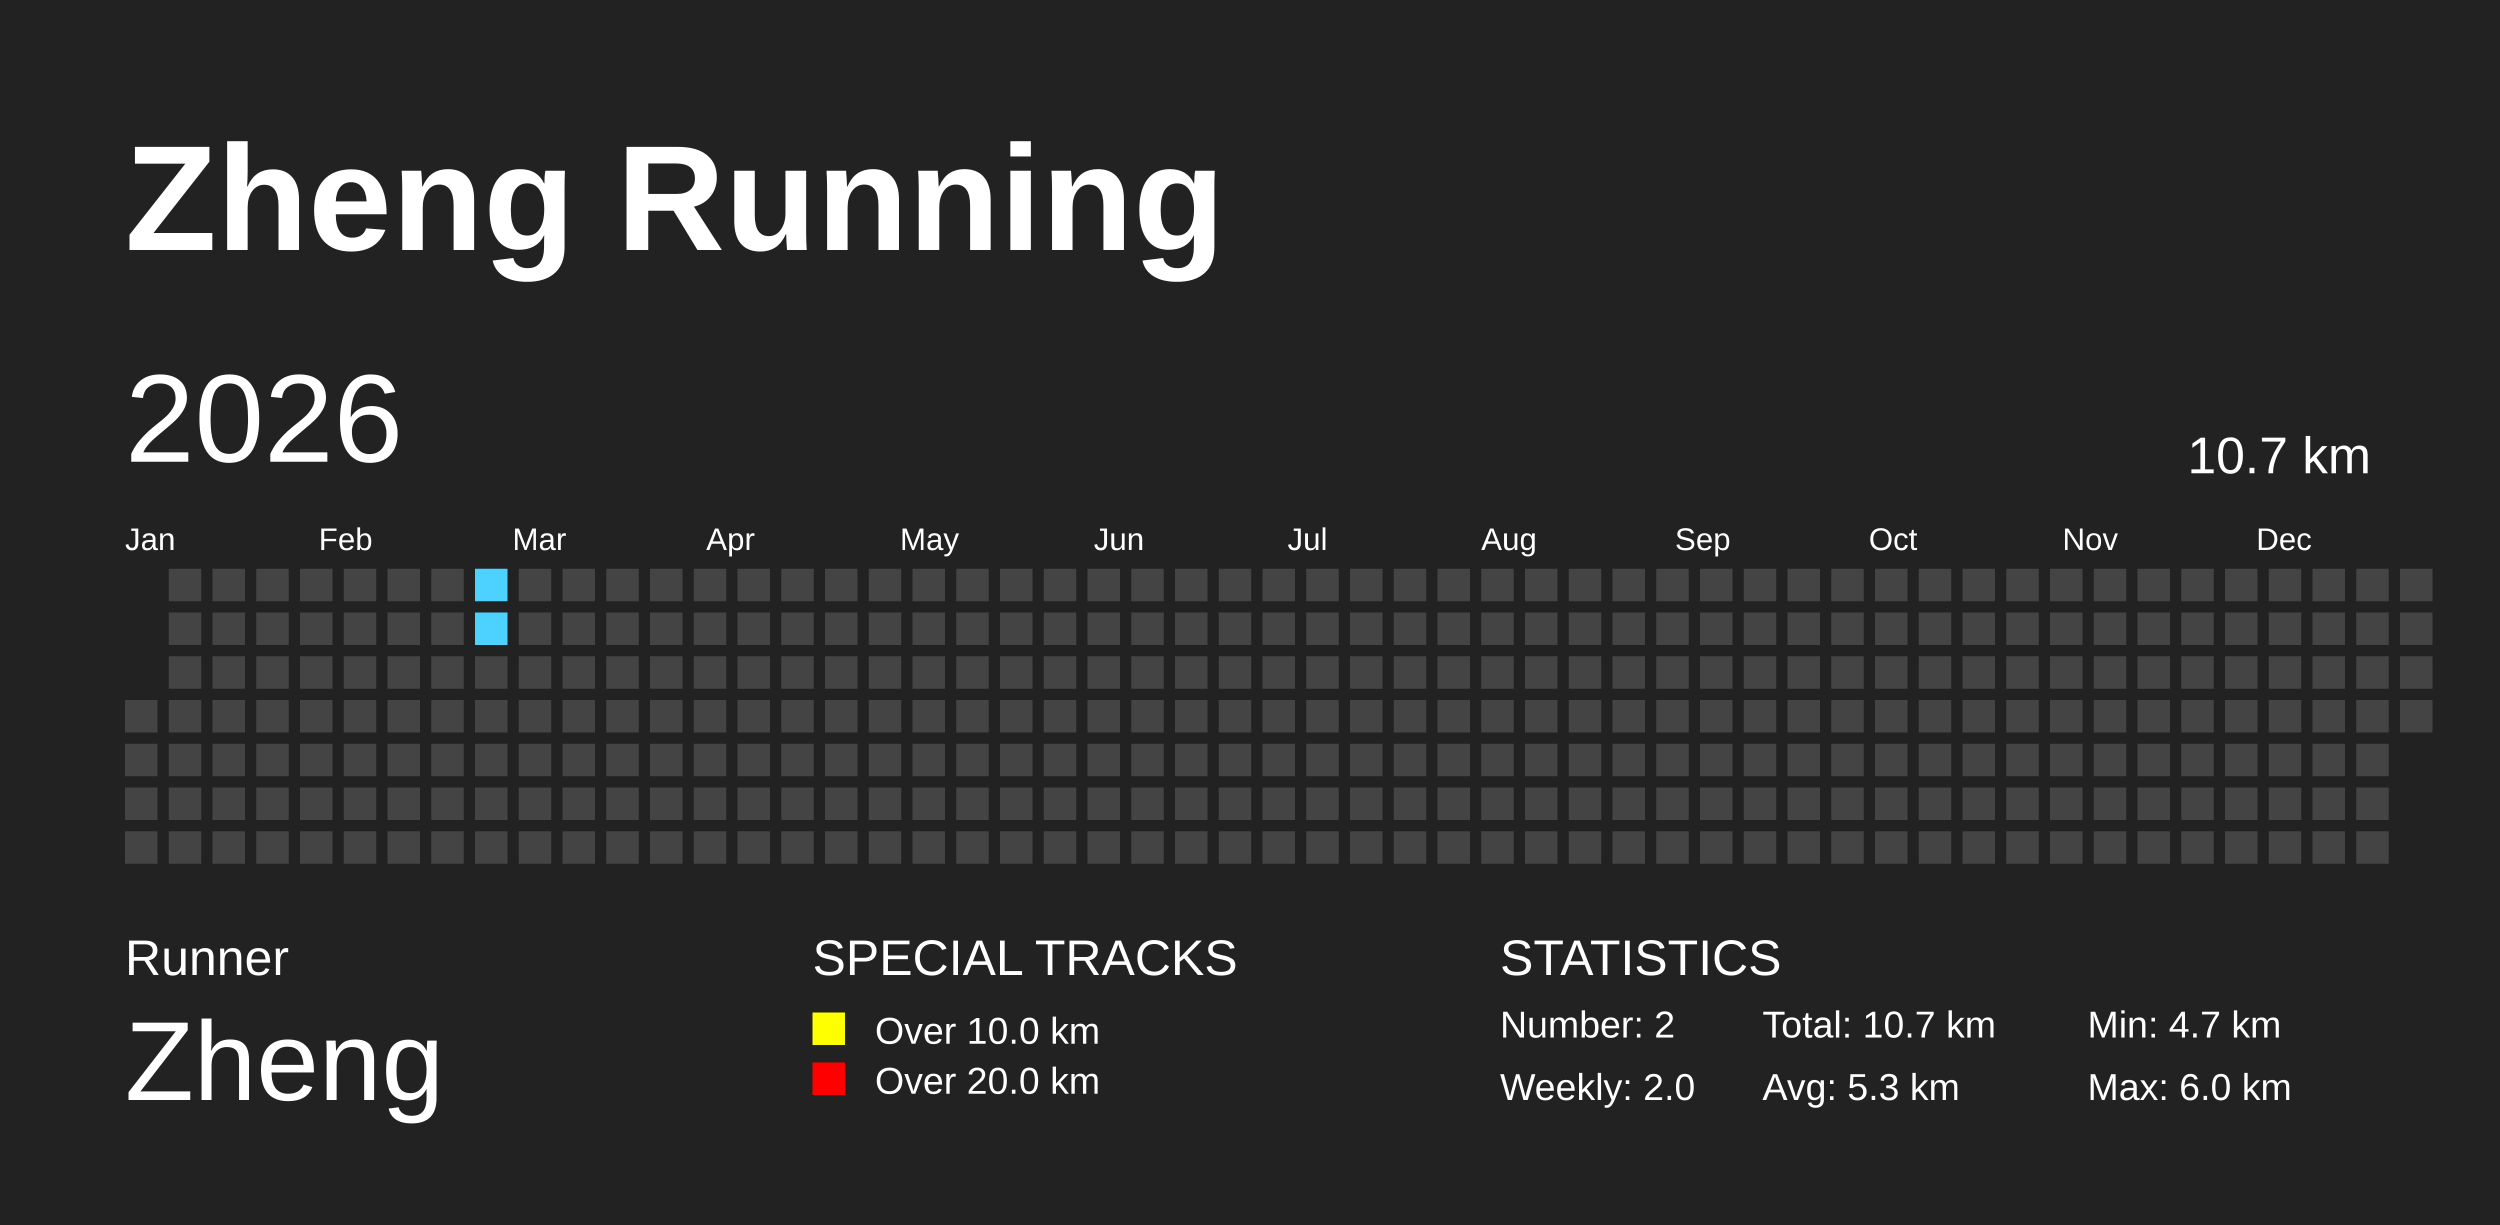
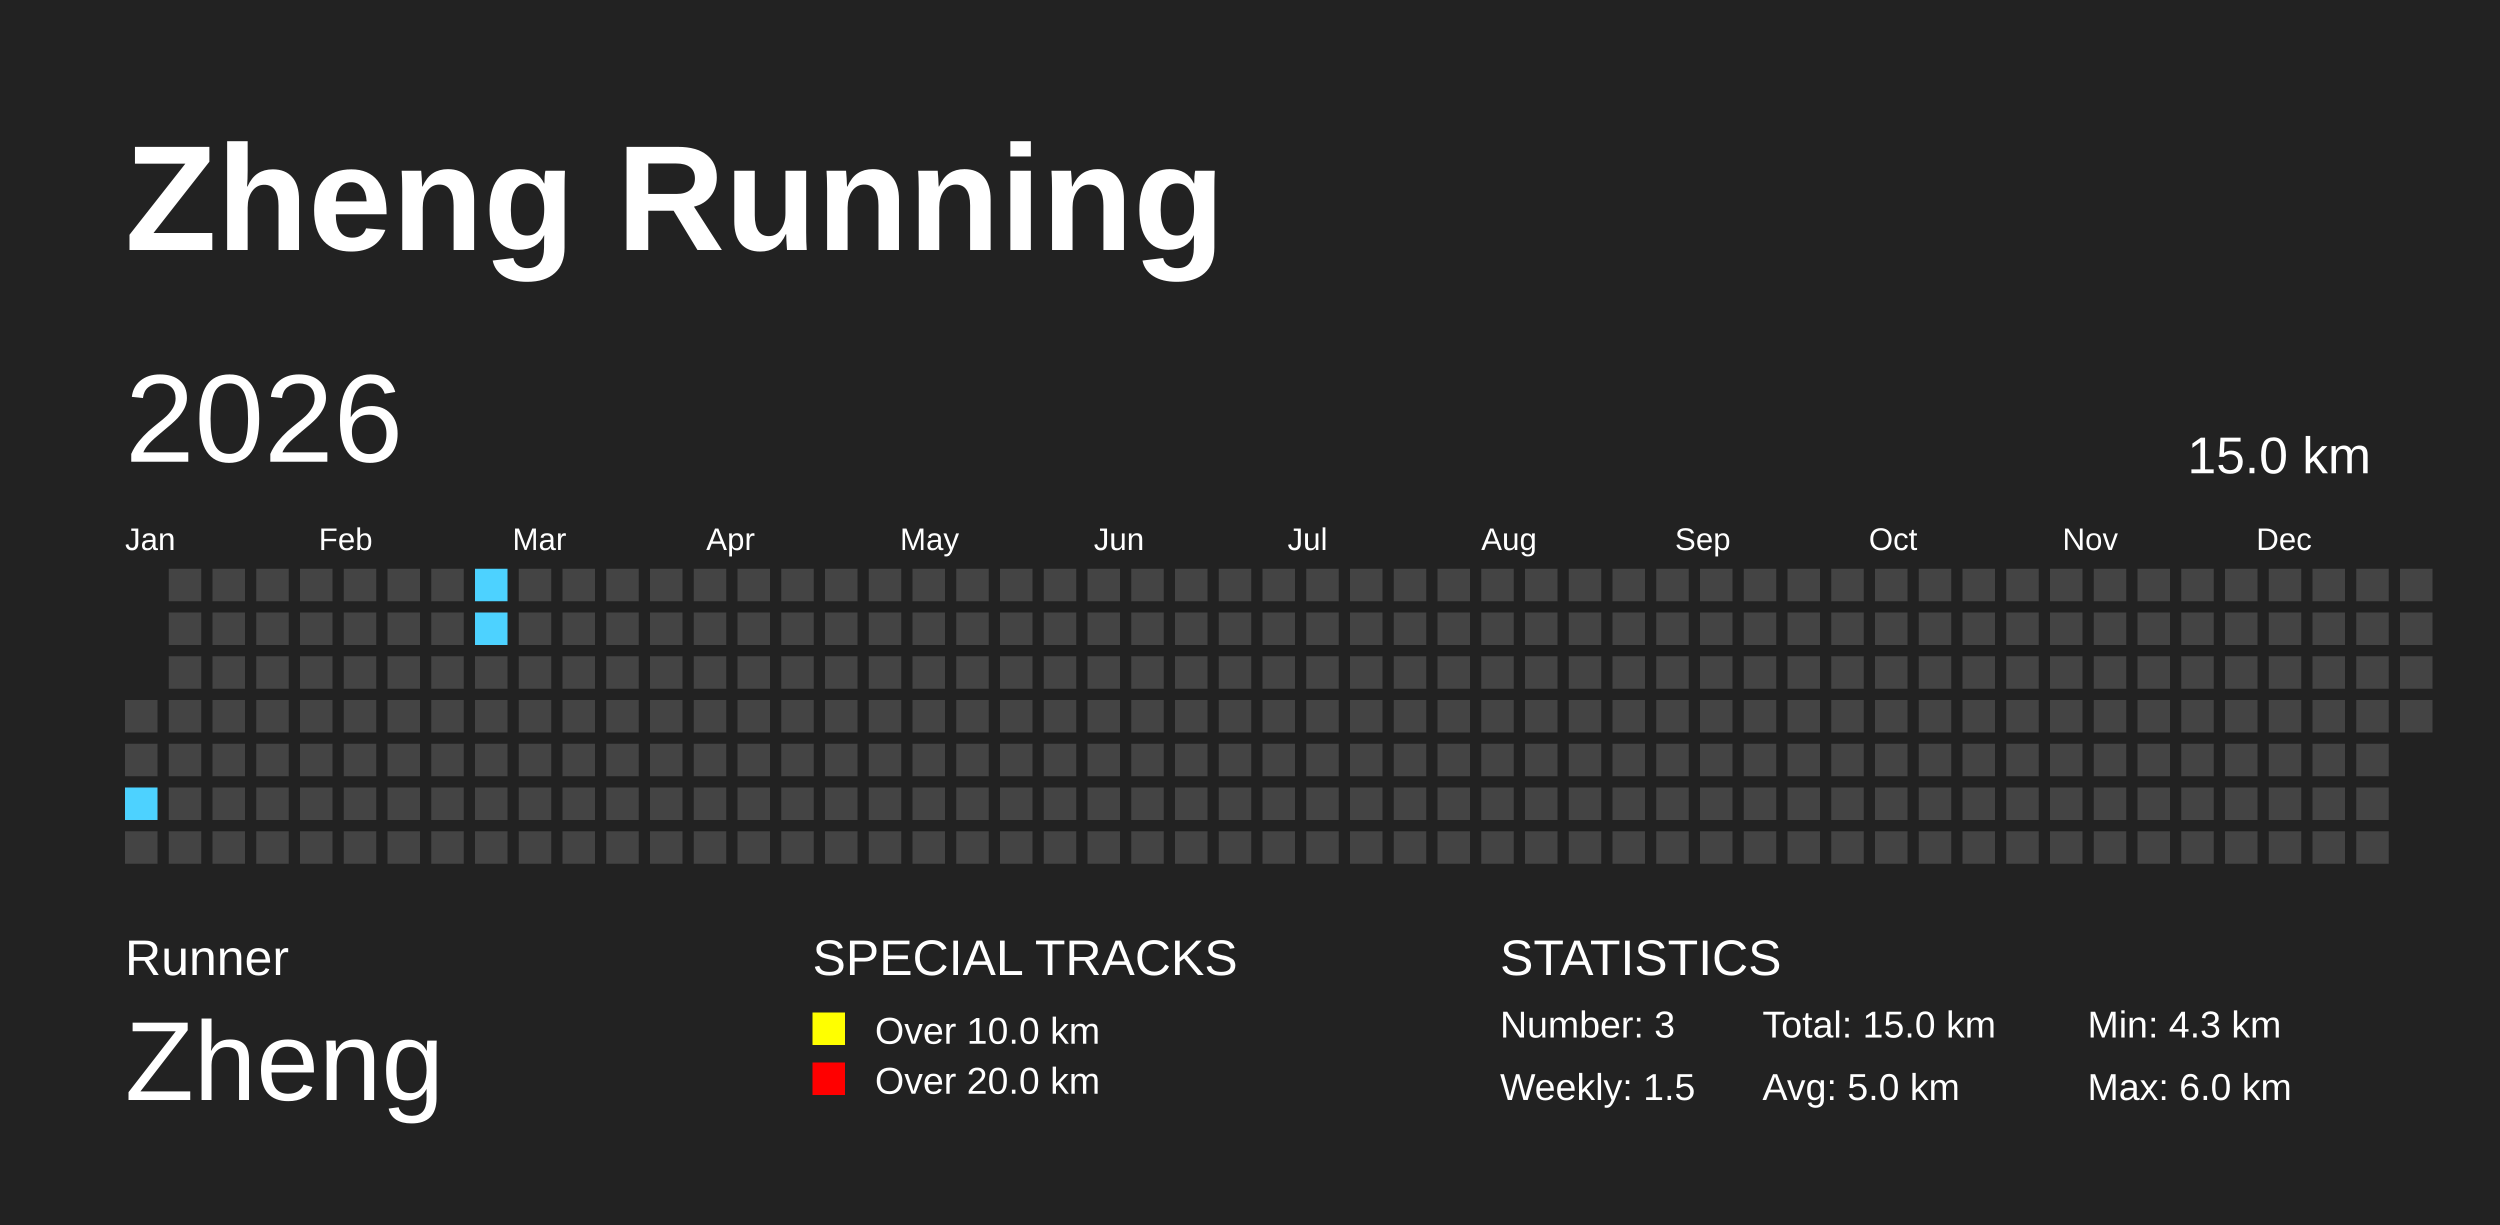
<svg xmlns="http://www.w3.org/2000/svg" baseProfile="full" height="98mm" version="1.1" viewBox="0,0,200,98" width="200mm">
  <defs />
  <rect fill="#222222" height="98" width="200" x="0" y="0" />
  <text fill="#FFFFFF" style="font-size:12px; font-family:Arial; font-weight:bold;" x="10" y="20">Zheng Running</text>
  <text fill="#FFFFFF" style="font-size:4px; font-family:Arial" x="10" y="78">Runner</text>
  <text fill="#FFFFFF" style="font-size:9px; font-family:Arial" x="10" y="88">Zheng</text>
  <text fill="#FFFFFF" style="font-size:4px; font-family:Arial" x="65" y="78">SPECIAL TRACKS</text>
  <rect fill="yellow" height="2.6" width="2.6" x="65" y="81" />
  <text fill="#FFFFFF" style="font-size:3px; font-family:Arial" x="70" y="83.5">Over 10.0 km</text>
  <rect fill="red" height="2.6" width="2.6" x="65" y="85" />
  <text fill="#FFFFFF" style="font-size:3px; font-family:Arial" x="70" y="87.5">Over 20.0 km</text>
  <text fill="#FFFFFF" style="font-size:4px; font-family:Arial" x="120" y="78">STATISTICS</text>
-   <text fill="#FFFFFF" style="font-size:3px; font-family:Arial" x="120" y="83">Number: 2</text>
-   <text fill="#FFFFFF" style="font-size:3px; font-family:Arial" x="120" y="88">Weekly: 2.0</text>
-   <text fill="#FFFFFF" style="font-size:3px; font-family:Arial" x="141" y="83">Total: 10.7 km</text>
-   <text fill="#FFFFFF" style="font-size:3px; font-family:Arial" x="141" y="88">Avg: 5.3 km</text>
-   <text fill="#FFFFFF" style="font-size:3px; font-family:Arial" x="167" y="83">Min: 4.7 km</text>
+   <text fill="#FFFFFF" style="font-size:3px; font-family:Arial" x="120" y="83">Number: 3</text>
+   <text fill="#FFFFFF" style="font-size:3px; font-family:Arial" x="120" y="88">Weekly: 1.5</text>
+   <text fill="#FFFFFF" style="font-size:3px; font-family:Arial" x="141" y="83">Total: 15.0 km</text>
+   <text fill="#FFFFFF" style="font-size:3px; font-family:Arial" x="141" y="88">Avg: 5.0 km</text>
+   <text fill="#FFFFFF" style="font-size:3px; font-family:Arial" x="167" y="83">Min: 4.3 km</text>
  <text fill="#FFFFFF" style="font-size:3px; font-family:Arial" x="167" y="88">Max: 6.0 km</text>
  <text dominant-baseline="hanging" fill="#FFFFFF" style="font-size:10.0px; font-family:Arial;" x="10" y="30">2026</text>
-   <text dominant-baseline="hanging" fill="#FFFFFF" style="font-size:4.125px; font-family:Arial;" x="175" y="35">10.7 km</text>
+   <text dominant-baseline="hanging" fill="#FFFFFF" style="font-size:4.125px; font-family:Arial;" x="175" y="35">15.0 km</text>
  <text fill="#FFFFFF" style="font-size:2.5px; font-family:Arial" x="10.0" y="44">Jan</text>
  <text fill="#FFFFFF" style="font-size:2.5px; font-family:Arial" x="25.5" y="44">Feb</text>
  <text fill="#FFFFFF" style="font-size:2.5px; font-family:Arial" x="41.0" y="44">Mar</text>
  <text fill="#FFFFFF" style="font-size:2.5px; font-family:Arial" x="56.5" y="44">Apr</text>
  <text fill="#FFFFFF" style="font-size:2.5px; font-family:Arial" x="72.0" y="44">May</text>
  <text fill="#FFFFFF" style="font-size:2.5px; font-family:Arial" x="87.5" y="44">Jun</text>
  <text fill="#FFFFFF" style="font-size:2.5px; font-family:Arial" x="103.0" y="44">Jul</text>
  <text fill="#FFFFFF" style="font-size:2.5px; font-family:Arial" x="118.5" y="44">Aug</text>
  <text fill="#FFFFFF" style="font-size:2.5px; font-family:Arial" x="134.0" y="44">Sep</text>
  <text fill="#FFFFFF" style="font-size:2.5px; font-family:Arial" x="149.5" y="44">Oct</text>
  <text fill="#FFFFFF" style="font-size:2.5px; font-family:Arial" x="165.0" y="44">Nov</text>
  <text fill="#FFFFFF" style="font-size:2.5px; font-family:Arial" x="180.5" y="44">Dec</text>
  <rect fill="#444444" height="2.6" width="2.6" x="10.0" y="56.0" />
  <rect fill="#444444" height="2.6" width="2.6" x="10.0" y="59.5" />
-   <rect fill="#444444" height="2.6" width="2.6" x="10.0" y="63.0" />
+   <rect fill="#4DD2FF" height="2.6" width="2.6" x="10.0" y="63.0" />
  <rect fill="#444444" height="2.6" width="2.6" x="10.0" y="66.5" />
  <rect fill="#444444" height="2.6" width="2.6" x="13.5" y="45.5" />
  <rect fill="#444444" height="2.6" width="2.6" x="13.5" y="49.0" />
  <rect fill="#444444" height="2.6" width="2.6" x="13.5" y="52.5" />
  <rect fill="#444444" height="2.6" width="2.6" x="13.5" y="56.0" />
  <rect fill="#444444" height="2.6" width="2.6" x="13.5" y="59.5" />
  <rect fill="#444444" height="2.6" width="2.6" x="13.5" y="63.0" />
  <rect fill="#444444" height="2.6" width="2.6" x="13.5" y="66.5" />
  <rect fill="#444444" height="2.6" width="2.6" x="17.0" y="45.5" />
  <rect fill="#444444" height="2.6" width="2.6" x="17.0" y="49.0" />
  <rect fill="#444444" height="2.6" width="2.6" x="17.0" y="52.5" />
  <rect fill="#444444" height="2.6" width="2.6" x="17.0" y="56.0" />
  <rect fill="#444444" height="2.6" width="2.6" x="17.0" y="59.5" />
  <rect fill="#444444" height="2.6" width="2.6" x="17.0" y="63.0" />
  <rect fill="#444444" height="2.6" width="2.6" x="17.0" y="66.5" />
  <rect fill="#444444" height="2.6" width="2.6" x="20.5" y="45.5" />
  <rect fill="#444444" height="2.6" width="2.6" x="20.5" y="49.0" />
  <rect fill="#444444" height="2.6" width="2.6" x="20.5" y="52.5" />
  <rect fill="#444444" height="2.6" width="2.6" x="20.5" y="56.0" />
  <rect fill="#444444" height="2.6" width="2.6" x="20.5" y="59.5" />
  <rect fill="#444444" height="2.6" width="2.6" x="20.5" y="63.0" />
  <rect fill="#444444" height="2.6" width="2.6" x="20.5" y="66.5" />
  <rect fill="#444444" height="2.6" width="2.6" x="24.0" y="45.5" />
  <rect fill="#444444" height="2.6" width="2.6" x="24.0" y="49.0" />
  <rect fill="#444444" height="2.6" width="2.6" x="24.0" y="52.5" />
  <rect fill="#444444" height="2.6" width="2.6" x="24.0" y="56.0" />
  <rect fill="#444444" height="2.6" width="2.6" x="24.0" y="59.5" />
  <rect fill="#444444" height="2.6" width="2.6" x="24.0" y="63.0" />
  <rect fill="#444444" height="2.6" width="2.6" x="24.0" y="66.5" />
  <rect fill="#444444" height="2.6" width="2.6" x="27.5" y="45.5" />
  <rect fill="#444444" height="2.6" width="2.6" x="27.5" y="49.0" />
  <rect fill="#444444" height="2.6" width="2.6" x="27.5" y="52.5" />
  <rect fill="#444444" height="2.6" width="2.6" x="27.5" y="56.0" />
  <rect fill="#444444" height="2.6" width="2.6" x="27.5" y="59.5" />
  <rect fill="#444444" height="2.6" width="2.6" x="27.5" y="63.0" />
  <rect fill="#444444" height="2.6" width="2.6" x="27.5" y="66.5" />
  <rect fill="#444444" height="2.6" width="2.6" x="31.0" y="45.5" />
  <rect fill="#444444" height="2.6" width="2.6" x="31.0" y="49.0" />
  <rect fill="#444444" height="2.6" width="2.6" x="31.0" y="52.5" />
  <rect fill="#444444" height="2.6" width="2.6" x="31.0" y="56.0" />
  <rect fill="#444444" height="2.6" width="2.6" x="31.0" y="59.5" />
  <rect fill="#444444" height="2.6" width="2.6" x="31.0" y="63.0" />
  <rect fill="#444444" height="2.6" width="2.6" x="31.0" y="66.5" />
  <rect fill="#444444" height="2.6" width="2.6" x="34.5" y="45.5" />
  <rect fill="#444444" height="2.6" width="2.6" x="34.5" y="49.0" />
  <rect fill="#444444" height="2.6" width="2.6" x="34.5" y="52.5" />
  <rect fill="#444444" height="2.6" width="2.6" x="34.5" y="56.0" />
  <rect fill="#444444" height="2.6" width="2.6" x="34.5" y="59.5" />
  <rect fill="#444444" height="2.6" width="2.6" x="34.5" y="63.0" />
  <rect fill="#444444" height="2.6" width="2.6" x="34.5" y="66.5" />
  <rect fill="#4DD2FF" height="2.6" width="2.6" x="38.0" y="45.5" />
  <rect fill="#4DD2FF" height="2.6" width="2.6" x="38.0" y="49.0" />
  <rect fill="#444444" height="2.6" width="2.6" x="38.0" y="52.5" />
  <rect fill="#444444" height="2.6" width="2.6" x="38.0" y="56.0" />
  <rect fill="#444444" height="2.6" width="2.6" x="38.0" y="59.5" />
  <rect fill="#444444" height="2.6" width="2.6" x="38.0" y="63.0" />
  <rect fill="#444444" height="2.6" width="2.6" x="38.0" y="66.5" />
  <rect fill="#444444" height="2.6" width="2.6" x="41.5" y="45.5" />
  <rect fill="#444444" height="2.6" width="2.6" x="41.5" y="49.0" />
  <rect fill="#444444" height="2.6" width="2.6" x="41.5" y="52.5" />
  <rect fill="#444444" height="2.6" width="2.6" x="41.5" y="56.0" />
  <rect fill="#444444" height="2.6" width="2.6" x="41.5" y="59.5" />
  <rect fill="#444444" height="2.6" width="2.6" x="41.5" y="63.0" />
  <rect fill="#444444" height="2.6" width="2.6" x="41.5" y="66.5" />
  <rect fill="#444444" height="2.6" width="2.6" x="45.0" y="45.5" />
  <rect fill="#444444" height="2.6" width="2.6" x="45.0" y="49.0" />
  <rect fill="#444444" height="2.6" width="2.6" x="45.0" y="52.5" />
  <rect fill="#444444" height="2.6" width="2.6" x="45.0" y="56.0" />
  <rect fill="#444444" height="2.6" width="2.6" x="45.0" y="59.5" />
  <rect fill="#444444" height="2.6" width="2.6" x="45.0" y="63.0" />
  <rect fill="#444444" height="2.6" width="2.6" x="45.0" y="66.5" />
  <rect fill="#444444" height="2.6" width="2.6" x="48.5" y="45.5" />
  <rect fill="#444444" height="2.6" width="2.6" x="48.5" y="49.0" />
  <rect fill="#444444" height="2.6" width="2.6" x="48.5" y="52.5" />
  <rect fill="#444444" height="2.6" width="2.6" x="48.5" y="56.0" />
  <rect fill="#444444" height="2.6" width="2.6" x="48.5" y="59.5" />
  <rect fill="#444444" height="2.6" width="2.6" x="48.5" y="63.0" />
  <rect fill="#444444" height="2.6" width="2.6" x="48.5" y="66.5" />
  <rect fill="#444444" height="2.6" width="2.6" x="52.0" y="45.5" />
  <rect fill="#444444" height="2.6" width="2.6" x="52.0" y="49.0" />
  <rect fill="#444444" height="2.6" width="2.6" x="52.0" y="52.5" />
  <rect fill="#444444" height="2.6" width="2.6" x="52.0" y="56.0" />
  <rect fill="#444444" height="2.6" width="2.6" x="52.0" y="59.5" />
  <rect fill="#444444" height="2.6" width="2.6" x="52.0" y="63.0" />
  <rect fill="#444444" height="2.6" width="2.6" x="52.0" y="66.5" />
  <rect fill="#444444" height="2.6" width="2.6" x="55.5" y="45.5" />
  <rect fill="#444444" height="2.6" width="2.6" x="55.5" y="49.0" />
  <rect fill="#444444" height="2.6" width="2.6" x="55.5" y="52.5" />
  <rect fill="#444444" height="2.6" width="2.6" x="55.5" y="56.0" />
  <rect fill="#444444" height="2.6" width="2.6" x="55.5" y="59.5" />
  <rect fill="#444444" height="2.6" width="2.6" x="55.5" y="63.0" />
  <rect fill="#444444" height="2.6" width="2.6" x="55.5" y="66.5" />
  <rect fill="#444444" height="2.6" width="2.6" x="59.0" y="45.5" />
  <rect fill="#444444" height="2.6" width="2.6" x="59.0" y="49.0" />
  <rect fill="#444444" height="2.6" width="2.6" x="59.0" y="52.5" />
  <rect fill="#444444" height="2.6" width="2.6" x="59.0" y="56.0" />
  <rect fill="#444444" height="2.6" width="2.6" x="59.0" y="59.5" />
  <rect fill="#444444" height="2.6" width="2.6" x="59.0" y="63.0" />
  <rect fill="#444444" height="2.6" width="2.6" x="59.0" y="66.5" />
  <rect fill="#444444" height="2.6" width="2.6" x="62.5" y="45.5" />
  <rect fill="#444444" height="2.6" width="2.6" x="62.5" y="49.0" />
  <rect fill="#444444" height="2.6" width="2.6" x="62.5" y="52.5" />
  <rect fill="#444444" height="2.6" width="2.6" x="62.5" y="56.0" />
  <rect fill="#444444" height="2.6" width="2.6" x="62.5" y="59.5" />
  <rect fill="#444444" height="2.6" width="2.6" x="62.5" y="63.0" />
  <rect fill="#444444" height="2.6" width="2.6" x="62.5" y="66.5" />
  <rect fill="#444444" height="2.6" width="2.6" x="66.0" y="45.5" />
  <rect fill="#444444" height="2.6" width="2.6" x="66.0" y="49.0" />
  <rect fill="#444444" height="2.6" width="2.6" x="66.0" y="52.5" />
  <rect fill="#444444" height="2.6" width="2.6" x="66.0" y="56.0" />
  <rect fill="#444444" height="2.6" width="2.6" x="66.0" y="59.5" />
  <rect fill="#444444" height="2.6" width="2.6" x="66.0" y="63.0" />
  <rect fill="#444444" height="2.6" width="2.6" x="66.0" y="66.5" />
  <rect fill="#444444" height="2.6" width="2.6" x="69.5" y="45.5" />
  <rect fill="#444444" height="2.6" width="2.6" x="69.5" y="49.0" />
  <rect fill="#444444" height="2.6" width="2.6" x="69.5" y="52.5" />
  <rect fill="#444444" height="2.6" width="2.6" x="69.5" y="56.0" />
  <rect fill="#444444" height="2.6" width="2.6" x="69.5" y="59.5" />
  <rect fill="#444444" height="2.6" width="2.6" x="69.5" y="63.0" />
  <rect fill="#444444" height="2.6" width="2.6" x="69.5" y="66.5" />
  <rect fill="#444444" height="2.6" width="2.6" x="73.0" y="45.5" />
  <rect fill="#444444" height="2.6" width="2.6" x="73.0" y="49.0" />
  <rect fill="#444444" height="2.6" width="2.6" x="73.0" y="52.5" />
  <rect fill="#444444" height="2.6" width="2.6" x="73.0" y="56.0" />
  <rect fill="#444444" height="2.6" width="2.6" x="73.0" y="59.5" />
  <rect fill="#444444" height="2.6" width="2.6" x="73.0" y="63.0" />
  <rect fill="#444444" height="2.6" width="2.6" x="73.0" y="66.5" />
  <rect fill="#444444" height="2.6" width="2.6" x="76.5" y="45.5" />
  <rect fill="#444444" height="2.6" width="2.6" x="76.5" y="49.0" />
  <rect fill="#444444" height="2.6" width="2.6" x="76.5" y="52.5" />
  <rect fill="#444444" height="2.6" width="2.6" x="76.5" y="56.0" />
  <rect fill="#444444" height="2.6" width="2.6" x="76.5" y="59.5" />
  <rect fill="#444444" height="2.6" width="2.6" x="76.5" y="63.0" />
  <rect fill="#444444" height="2.6" width="2.6" x="76.5" y="66.5" />
  <rect fill="#444444" height="2.6" width="2.6" x="80.0" y="45.5" />
  <rect fill="#444444" height="2.6" width="2.6" x="80.0" y="49.0" />
  <rect fill="#444444" height="2.6" width="2.6" x="80.0" y="52.5" />
  <rect fill="#444444" height="2.6" width="2.6" x="80.0" y="56.0" />
  <rect fill="#444444" height="2.6" width="2.6" x="80.0" y="59.5" />
  <rect fill="#444444" height="2.6" width="2.6" x="80.0" y="63.0" />
  <rect fill="#444444" height="2.6" width="2.6" x="80.0" y="66.5" />
  <rect fill="#444444" height="2.6" width="2.6" x="83.5" y="45.5" />
  <rect fill="#444444" height="2.6" width="2.6" x="83.5" y="49.0" />
  <rect fill="#444444" height="2.6" width="2.6" x="83.5" y="52.5" />
  <rect fill="#444444" height="2.6" width="2.6" x="83.5" y="56.0" />
  <rect fill="#444444" height="2.6" width="2.6" x="83.5" y="59.5" />
  <rect fill="#444444" height="2.6" width="2.6" x="83.5" y="63.0" />
  <rect fill="#444444" height="2.6" width="2.6" x="83.5" y="66.5" />
  <rect fill="#444444" height="2.6" width="2.6" x="87.0" y="45.5" />
  <rect fill="#444444" height="2.6" width="2.6" x="87.0" y="49.0" />
  <rect fill="#444444" height="2.6" width="2.6" x="87.0" y="52.5" />
  <rect fill="#444444" height="2.6" width="2.6" x="87.0" y="56.0" />
  <rect fill="#444444" height="2.6" width="2.6" x="87.0" y="59.5" />
  <rect fill="#444444" height="2.6" width="2.6" x="87.0" y="63.0" />
  <rect fill="#444444" height="2.6" width="2.6" x="87.0" y="66.5" />
  <rect fill="#444444" height="2.6" width="2.6" x="90.5" y="45.5" />
  <rect fill="#444444" height="2.6" width="2.6" x="90.5" y="49.0" />
  <rect fill="#444444" height="2.6" width="2.6" x="90.5" y="52.5" />
  <rect fill="#444444" height="2.6" width="2.6" x="90.5" y="56.0" />
  <rect fill="#444444" height="2.6" width="2.6" x="90.5" y="59.5" />
  <rect fill="#444444" height="2.6" width="2.6" x="90.5" y="63.0" />
  <rect fill="#444444" height="2.6" width="2.6" x="90.5" y="66.5" />
  <rect fill="#444444" height="2.6" width="2.6" x="94.0" y="45.5" />
  <rect fill="#444444" height="2.6" width="2.6" x="94.0" y="49.0" />
  <rect fill="#444444" height="2.6" width="2.6" x="94.0" y="52.5" />
  <rect fill="#444444" height="2.6" width="2.6" x="94.0" y="56.0" />
  <rect fill="#444444" height="2.6" width="2.6" x="94.0" y="59.5" />
  <rect fill="#444444" height="2.6" width="2.6" x="94.0" y="63.0" />
  <rect fill="#444444" height="2.6" width="2.6" x="94.0" y="66.5" />
  <rect fill="#444444" height="2.6" width="2.6" x="97.5" y="45.5" />
  <rect fill="#444444" height="2.6" width="2.6" x="97.5" y="49.0" />
  <rect fill="#444444" height="2.6" width="2.6" x="97.5" y="52.5" />
  <rect fill="#444444" height="2.6" width="2.6" x="97.5" y="56.0" />
  <rect fill="#444444" height="2.6" width="2.6" x="97.5" y="59.5" />
  <rect fill="#444444" height="2.6" width="2.6" x="97.5" y="63.0" />
  <rect fill="#444444" height="2.6" width="2.6" x="97.5" y="66.5" />
  <rect fill="#444444" height="2.6" width="2.6" x="101.0" y="45.5" />
  <rect fill="#444444" height="2.6" width="2.6" x="101.0" y="49.0" />
  <rect fill="#444444" height="2.6" width="2.6" x="101.0" y="52.5" />
  <rect fill="#444444" height="2.6" width="2.6" x="101.0" y="56.0" />
  <rect fill="#444444" height="2.6" width="2.6" x="101.0" y="59.5" />
  <rect fill="#444444" height="2.6" width="2.6" x="101.0" y="63.0" />
  <rect fill="#444444" height="2.6" width="2.6" x="101.0" y="66.5" />
  <rect fill="#444444" height="2.6" width="2.6" x="104.5" y="45.5" />
  <rect fill="#444444" height="2.6" width="2.6" x="104.5" y="49.0" />
  <rect fill="#444444" height="2.6" width="2.6" x="104.5" y="52.5" />
  <rect fill="#444444" height="2.6" width="2.6" x="104.5" y="56.0" />
  <rect fill="#444444" height="2.6" width="2.6" x="104.5" y="59.5" />
  <rect fill="#444444" height="2.6" width="2.6" x="104.5" y="63.0" />
  <rect fill="#444444" height="2.6" width="2.6" x="104.5" y="66.5" />
  <rect fill="#444444" height="2.6" width="2.6" x="108.0" y="45.5" />
  <rect fill="#444444" height="2.6" width="2.6" x="108.0" y="49.0" />
  <rect fill="#444444" height="2.6" width="2.6" x="108.0" y="52.5" />
  <rect fill="#444444" height="2.6" width="2.6" x="108.0" y="56.0" />
  <rect fill="#444444" height="2.6" width="2.6" x="108.0" y="59.5" />
  <rect fill="#444444" height="2.6" width="2.6" x="108.0" y="63.0" />
  <rect fill="#444444" height="2.6" width="2.6" x="108.0" y="66.5" />
  <rect fill="#444444" height="2.6" width="2.6" x="111.5" y="45.5" />
  <rect fill="#444444" height="2.6" width="2.6" x="111.5" y="49.0" />
  <rect fill="#444444" height="2.6" width="2.6" x="111.5" y="52.5" />
  <rect fill="#444444" height="2.6" width="2.6" x="111.5" y="56.0" />
  <rect fill="#444444" height="2.6" width="2.6" x="111.5" y="59.5" />
  <rect fill="#444444" height="2.6" width="2.6" x="111.5" y="63.0" />
  <rect fill="#444444" height="2.6" width="2.6" x="111.5" y="66.5" />
  <rect fill="#444444" height="2.6" width="2.6" x="115.0" y="45.5" />
  <rect fill="#444444" height="2.6" width="2.6" x="115.0" y="49.0" />
  <rect fill="#444444" height="2.6" width="2.6" x="115.0" y="52.5" />
  <rect fill="#444444" height="2.6" width="2.6" x="115.0" y="56.0" />
  <rect fill="#444444" height="2.6" width="2.6" x="115.0" y="59.5" />
  <rect fill="#444444" height="2.6" width="2.6" x="115.0" y="63.0" />
  <rect fill="#444444" height="2.6" width="2.6" x="115.0" y="66.5" />
  <rect fill="#444444" height="2.6" width="2.6" x="118.5" y="45.5" />
  <rect fill="#444444" height="2.6" width="2.6" x="118.5" y="49.0" />
  <rect fill="#444444" height="2.6" width="2.6" x="118.5" y="52.5" />
  <rect fill="#444444" height="2.6" width="2.6" x="118.5" y="56.0" />
  <rect fill="#444444" height="2.6" width="2.6" x="118.5" y="59.5" />
  <rect fill="#444444" height="2.6" width="2.6" x="118.5" y="63.0" />
  <rect fill="#444444" height="2.6" width="2.6" x="118.5" y="66.5" />
  <rect fill="#444444" height="2.6" width="2.6" x="122.0" y="45.5" />
  <rect fill="#444444" height="2.6" width="2.6" x="122.0" y="49.0" />
  <rect fill="#444444" height="2.6" width="2.6" x="122.0" y="52.5" />
  <rect fill="#444444" height="2.6" width="2.6" x="122.0" y="56.0" />
  <rect fill="#444444" height="2.6" width="2.6" x="122.0" y="59.5" />
  <rect fill="#444444" height="2.6" width="2.6" x="122.0" y="63.0" />
  <rect fill="#444444" height="2.6" width="2.6" x="122.0" y="66.5" />
  <rect fill="#444444" height="2.6" width="2.6" x="125.5" y="45.5" />
  <rect fill="#444444" height="2.6" width="2.6" x="125.5" y="49.0" />
  <rect fill="#444444" height="2.6" width="2.6" x="125.5" y="52.5" />
  <rect fill="#444444" height="2.6" width="2.6" x="125.5" y="56.0" />
  <rect fill="#444444" height="2.6" width="2.6" x="125.5" y="59.5" />
  <rect fill="#444444" height="2.6" width="2.6" x="125.5" y="63.0" />
  <rect fill="#444444" height="2.6" width="2.6" x="125.5" y="66.5" />
  <rect fill="#444444" height="2.6" width="2.6" x="129.0" y="45.5" />
  <rect fill="#444444" height="2.6" width="2.6" x="129.0" y="49.0" />
  <rect fill="#444444" height="2.6" width="2.6" x="129.0" y="52.5" />
  <rect fill="#444444" height="2.6" width="2.6" x="129.0" y="56.0" />
  <rect fill="#444444" height="2.6" width="2.6" x="129.0" y="59.5" />
  <rect fill="#444444" height="2.6" width="2.6" x="129.0" y="63.0" />
  <rect fill="#444444" height="2.6" width="2.6" x="129.0" y="66.5" />
  <rect fill="#444444" height="2.6" width="2.6" x="132.5" y="45.5" />
  <rect fill="#444444" height="2.6" width="2.6" x="132.5" y="49.0" />
  <rect fill="#444444" height="2.6" width="2.6" x="132.5" y="52.5" />
  <rect fill="#444444" height="2.6" width="2.6" x="132.5" y="56.0" />
  <rect fill="#444444" height="2.6" width="2.6" x="132.5" y="59.5" />
  <rect fill="#444444" height="2.6" width="2.6" x="132.5" y="63.0" />
  <rect fill="#444444" height="2.6" width="2.6" x="132.5" y="66.5" />
  <rect fill="#444444" height="2.6" width="2.6" x="136.0" y="45.5" />
  <rect fill="#444444" height="2.6" width="2.6" x="136.0" y="49.0" />
  <rect fill="#444444" height="2.6" width="2.6" x="136.0" y="52.5" />
  <rect fill="#444444" height="2.6" width="2.6" x="136.0" y="56.0" />
  <rect fill="#444444" height="2.6" width="2.6" x="136.0" y="59.5" />
  <rect fill="#444444" height="2.6" width="2.6" x="136.0" y="63.0" />
  <rect fill="#444444" height="2.6" width="2.6" x="136.0" y="66.5" />
  <rect fill="#444444" height="2.6" width="2.6" x="139.5" y="45.5" />
  <rect fill="#444444" height="2.6" width="2.6" x="139.5" y="49.0" />
  <rect fill="#444444" height="2.6" width="2.6" x="139.5" y="52.5" />
  <rect fill="#444444" height="2.6" width="2.6" x="139.5" y="56.0" />
  <rect fill="#444444" height="2.6" width="2.6" x="139.5" y="59.5" />
  <rect fill="#444444" height="2.6" width="2.6" x="139.5" y="63.0" />
  <rect fill="#444444" height="2.6" width="2.6" x="139.5" y="66.5" />
  <rect fill="#444444" height="2.6" width="2.6" x="143.0" y="45.5" />
  <rect fill="#444444" height="2.6" width="2.6" x="143.0" y="49.0" />
  <rect fill="#444444" height="2.6" width="2.6" x="143.0" y="52.5" />
  <rect fill="#444444" height="2.6" width="2.6" x="143.0" y="56.0" />
  <rect fill="#444444" height="2.6" width="2.6" x="143.0" y="59.5" />
  <rect fill="#444444" height="2.6" width="2.6" x="143.0" y="63.0" />
  <rect fill="#444444" height="2.6" width="2.6" x="143.0" y="66.5" />
  <rect fill="#444444" height="2.6" width="2.6" x="146.5" y="45.5" />
  <rect fill="#444444" height="2.6" width="2.6" x="146.5" y="49.0" />
  <rect fill="#444444" height="2.6" width="2.6" x="146.5" y="52.5" />
  <rect fill="#444444" height="2.6" width="2.6" x="146.5" y="56.0" />
  <rect fill="#444444" height="2.6" width="2.6" x="146.5" y="59.5" />
  <rect fill="#444444" height="2.6" width="2.6" x="146.5" y="63.0" />
  <rect fill="#444444" height="2.6" width="2.6" x="146.5" y="66.5" />
  <rect fill="#444444" height="2.6" width="2.6" x="150.0" y="45.5" />
  <rect fill="#444444" height="2.6" width="2.6" x="150.0" y="49.0" />
  <rect fill="#444444" height="2.6" width="2.6" x="150.0" y="52.5" />
  <rect fill="#444444" height="2.6" width="2.6" x="150.0" y="56.0" />
  <rect fill="#444444" height="2.6" width="2.6" x="150.0" y="59.5" />
  <rect fill="#444444" height="2.6" width="2.6" x="150.0" y="63.0" />
  <rect fill="#444444" height="2.6" width="2.6" x="150.0" y="66.5" />
  <rect fill="#444444" height="2.6" width="2.6" x="153.5" y="45.5" />
  <rect fill="#444444" height="2.6" width="2.6" x="153.5" y="49.0" />
  <rect fill="#444444" height="2.6" width="2.6" x="153.5" y="52.5" />
  <rect fill="#444444" height="2.6" width="2.6" x="153.5" y="56.0" />
  <rect fill="#444444" height="2.6" width="2.6" x="153.5" y="59.5" />
  <rect fill="#444444" height="2.6" width="2.6" x="153.5" y="63.0" />
  <rect fill="#444444" height="2.6" width="2.6" x="153.5" y="66.5" />
  <rect fill="#444444" height="2.6" width="2.6" x="157.0" y="45.5" />
  <rect fill="#444444" height="2.6" width="2.6" x="157.0" y="49.0" />
  <rect fill="#444444" height="2.6" width="2.6" x="157.0" y="52.5" />
  <rect fill="#444444" height="2.6" width="2.6" x="157.0" y="56.0" />
  <rect fill="#444444" height="2.6" width="2.6" x="157.0" y="59.5" />
  <rect fill="#444444" height="2.6" width="2.6" x="157.0" y="63.0" />
  <rect fill="#444444" height="2.6" width="2.6" x="157.0" y="66.5" />
  <rect fill="#444444" height="2.6" width="2.6" x="160.5" y="45.5" />
  <rect fill="#444444" height="2.6" width="2.6" x="160.5" y="49.0" />
  <rect fill="#444444" height="2.6" width="2.6" x="160.5" y="52.5" />
  <rect fill="#444444" height="2.6" width="2.6" x="160.5" y="56.0" />
  <rect fill="#444444" height="2.6" width="2.6" x="160.5" y="59.5" />
  <rect fill="#444444" height="2.6" width="2.6" x="160.5" y="63.0" />
  <rect fill="#444444" height="2.6" width="2.6" x="160.5" y="66.5" />
  <rect fill="#444444" height="2.6" width="2.6" x="164.0" y="45.5" />
  <rect fill="#444444" height="2.6" width="2.6" x="164.0" y="49.0" />
  <rect fill="#444444" height="2.6" width="2.6" x="164.0" y="52.5" />
  <rect fill="#444444" height="2.6" width="2.6" x="164.0" y="56.0" />
  <rect fill="#444444" height="2.6" width="2.6" x="164.0" y="59.5" />
  <rect fill="#444444" height="2.6" width="2.6" x="164.0" y="63.0" />
  <rect fill="#444444" height="2.6" width="2.6" x="164.0" y="66.5" />
  <rect fill="#444444" height="2.6" width="2.6" x="167.5" y="45.5" />
  <rect fill="#444444" height="2.6" width="2.6" x="167.5" y="49.0" />
  <rect fill="#444444" height="2.6" width="2.6" x="167.5" y="52.5" />
  <rect fill="#444444" height="2.6" width="2.6" x="167.5" y="56.0" />
  <rect fill="#444444" height="2.6" width="2.6" x="167.5" y="59.5" />
  <rect fill="#444444" height="2.6" width="2.6" x="167.5" y="63.0" />
  <rect fill="#444444" height="2.6" width="2.6" x="167.5" y="66.5" />
  <rect fill="#444444" height="2.6" width="2.6" x="171.0" y="45.5" />
  <rect fill="#444444" height="2.6" width="2.6" x="171.0" y="49.0" />
  <rect fill="#444444" height="2.6" width="2.6" x="171.0" y="52.5" />
  <rect fill="#444444" height="2.6" width="2.6" x="171.0" y="56.0" />
  <rect fill="#444444" height="2.6" width="2.6" x="171.0" y="59.5" />
  <rect fill="#444444" height="2.6" width="2.6" x="171.0" y="63.0" />
  <rect fill="#444444" height="2.6" width="2.6" x="171.0" y="66.5" />
  <rect fill="#444444" height="2.6" width="2.6" x="174.5" y="45.5" />
  <rect fill="#444444" height="2.6" width="2.6" x="174.5" y="49.0" />
  <rect fill="#444444" height="2.6" width="2.6" x="174.5" y="52.5" />
  <rect fill="#444444" height="2.6" width="2.6" x="174.5" y="56.0" />
  <rect fill="#444444" height="2.6" width="2.6" x="174.5" y="59.5" />
  <rect fill="#444444" height="2.6" width="2.6" x="174.5" y="63.0" />
  <rect fill="#444444" height="2.6" width="2.6" x="174.5" y="66.5" />
  <rect fill="#444444" height="2.6" width="2.6" x="178.0" y="45.5" />
  <rect fill="#444444" height="2.6" width="2.6" x="178.0" y="49.0" />
  <rect fill="#444444" height="2.6" width="2.6" x="178.0" y="52.5" />
  <rect fill="#444444" height="2.6" width="2.6" x="178.0" y="56.0" />
  <rect fill="#444444" height="2.6" width="2.6" x="178.0" y="59.5" />
  <rect fill="#444444" height="2.6" width="2.6" x="178.0" y="63.0" />
  <rect fill="#444444" height="2.6" width="2.6" x="178.0" y="66.5" />
  <rect fill="#444444" height="2.6" width="2.6" x="181.5" y="45.5" />
  <rect fill="#444444" height="2.6" width="2.6" x="181.5" y="49.0" />
  <rect fill="#444444" height="2.6" width="2.6" x="181.5" y="52.5" />
  <rect fill="#444444" height="2.6" width="2.6" x="181.5" y="56.0" />
  <rect fill="#444444" height="2.6" width="2.6" x="181.5" y="59.5" />
  <rect fill="#444444" height="2.6" width="2.6" x="181.5" y="63.0" />
  <rect fill="#444444" height="2.6" width="2.6" x="181.5" y="66.5" />
  <rect fill="#444444" height="2.6" width="2.6" x="185.0" y="45.5" />
  <rect fill="#444444" height="2.6" width="2.6" x="185.0" y="49.0" />
  <rect fill="#444444" height="2.6" width="2.6" x="185.0" y="52.5" />
  <rect fill="#444444" height="2.6" width="2.6" x="185.0" y="56.0" />
  <rect fill="#444444" height="2.6" width="2.6" x="185.0" y="59.5" />
  <rect fill="#444444" height="2.6" width="2.6" x="185.0" y="63.0" />
  <rect fill="#444444" height="2.6" width="2.6" x="185.0" y="66.5" />
  <rect fill="#444444" height="2.6" width="2.6" x="188.5" y="45.5" />
  <rect fill="#444444" height="2.6" width="2.6" x="188.5" y="49.0" />
  <rect fill="#444444" height="2.6" width="2.6" x="188.5" y="52.5" />
  <rect fill="#444444" height="2.6" width="2.6" x="188.5" y="56.0" />
  <rect fill="#444444" height="2.6" width="2.6" x="188.5" y="59.5" />
  <rect fill="#444444" height="2.6" width="2.6" x="188.5" y="63.0" />
  <rect fill="#444444" height="2.6" width="2.6" x="188.5" y="66.5" />
  <rect fill="#444444" height="2.6" width="2.6" x="192.0" y="45.5" />
  <rect fill="#444444" height="2.6" width="2.6" x="192.0" y="49.0" />
  <rect fill="#444444" height="2.6" width="2.6" x="192.0" y="52.5" />
  <rect fill="#444444" height="2.6" width="2.6" x="192.0" y="56.0" />
</svg>
